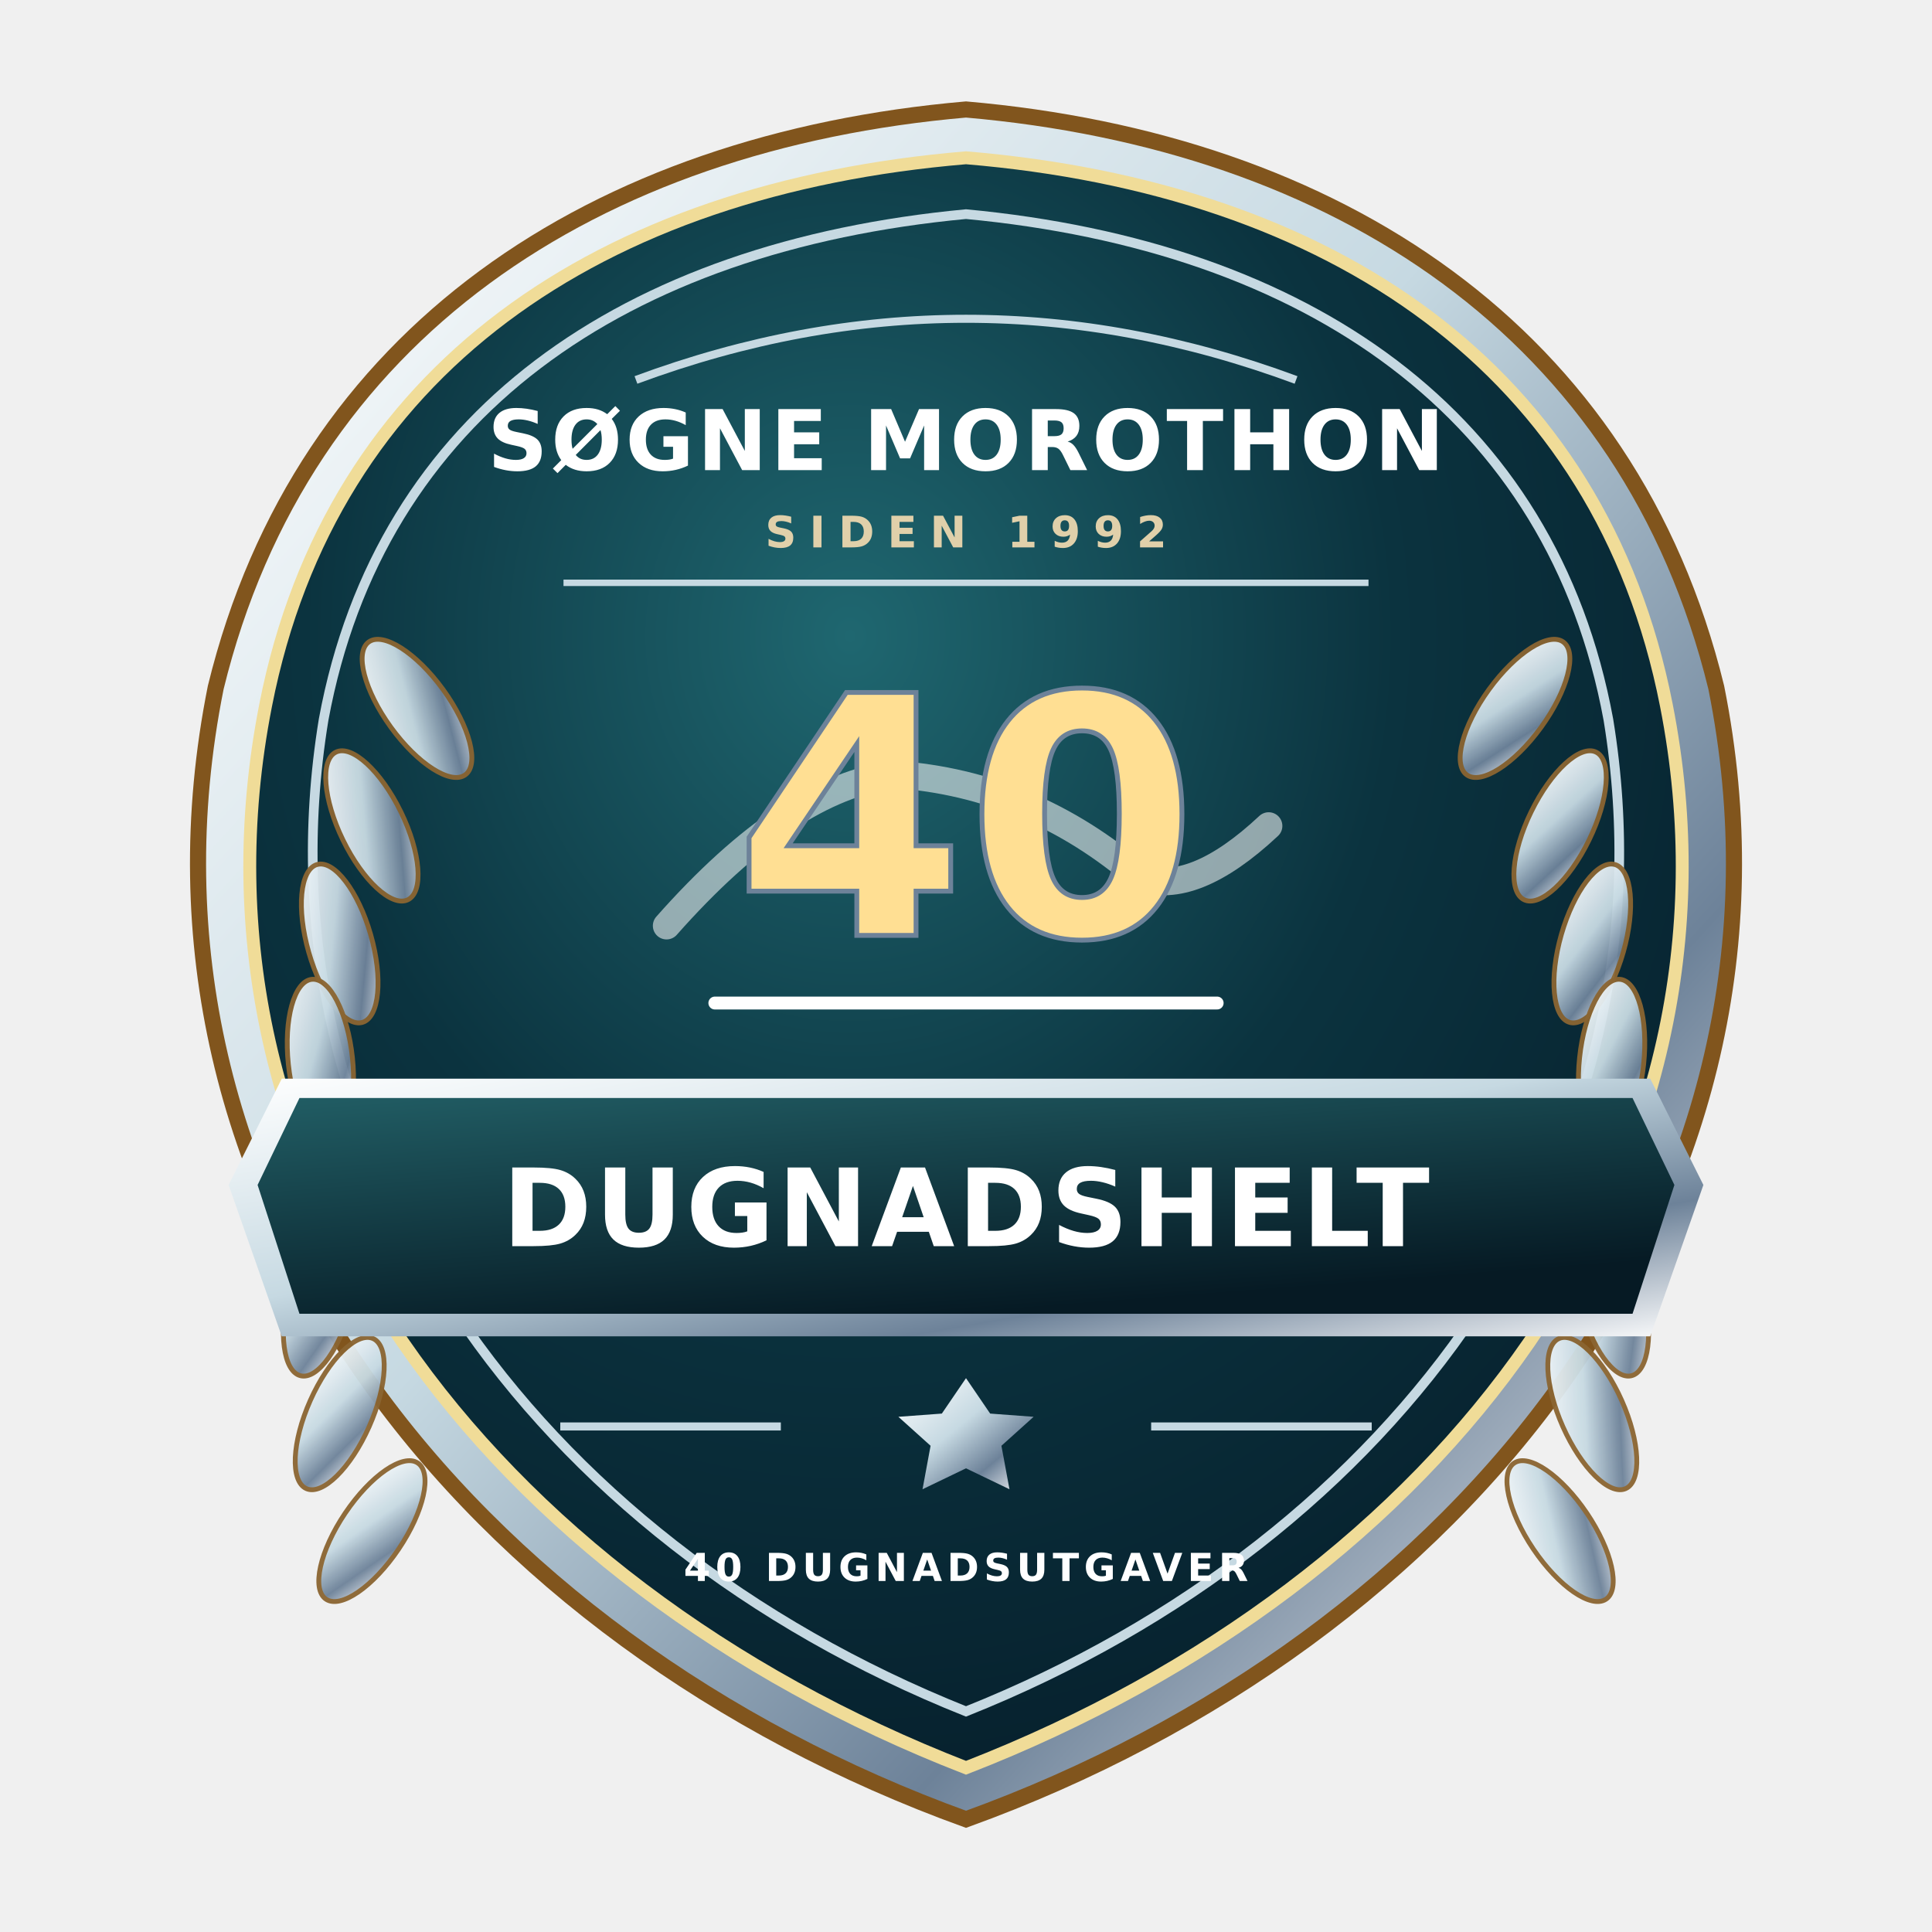
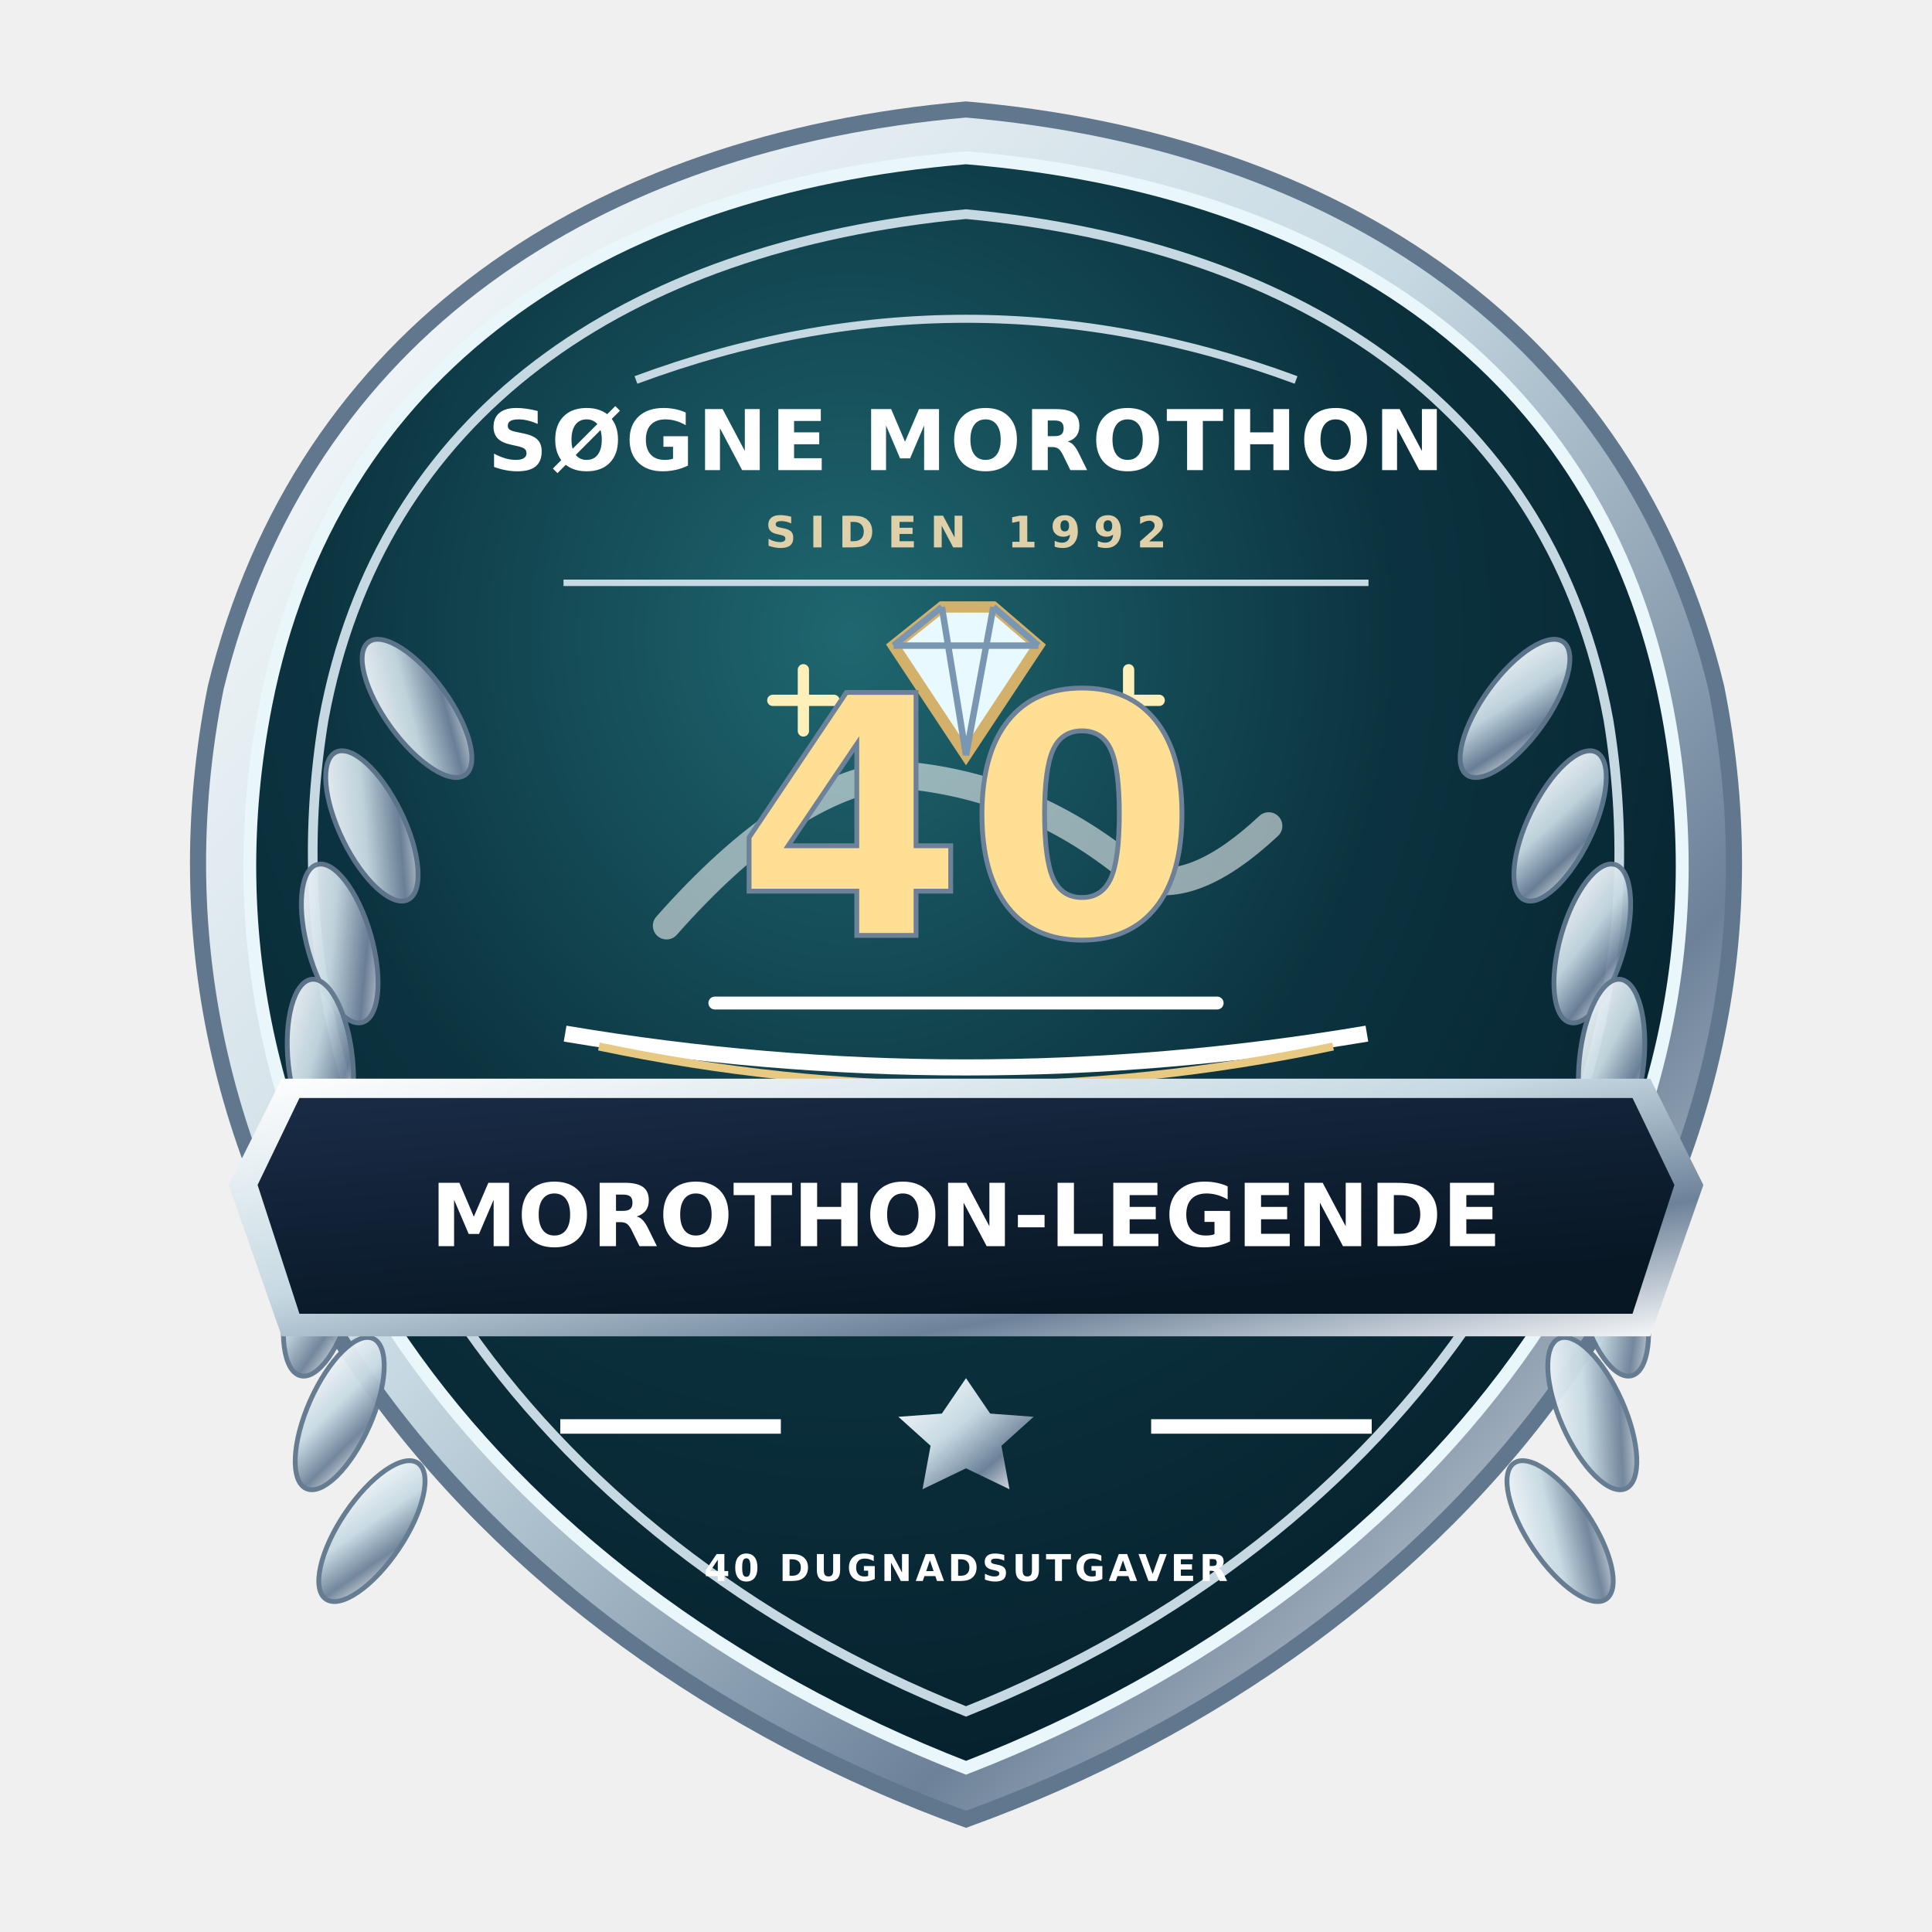
<svg xmlns="http://www.w3.org/2000/svg" width="2400" height="2400" viewBox="0 0 1200 1200">
  <defs>
    <linearGradient id="gold" x1="0" y1="0" x2="1" y2="1">
      <stop offset="0%" stop-color="#FFFFFF" />
      <stop offset="44%" stop-color="#C6D9E2" />
      <stop offset="73%" stop-color="#6D8299" />
      <stop offset="100%" stop-color="#FFFFFF" />
    </linearGradient>
    <radialGradient id="teal" cx="42%" cy="30%" r="82%">
      <stop offset="0%" stop-color="#1F6770" />
      <stop offset="46%" stop-color="#0B333F" />
      <stop offset="100%" stop-color="#051B28" />
    </radialGradient>
    <linearGradient id="ribbon" x1="0" y1="0" x2="0.5" y2="1">
-       <stop offset="0%" stop-color="#215D64" />
-       <stop offset="100%" stop-color="#061A24" />
+       <stop offset="0%" stop-color="#1A2B46" />
+       <stop offset="100%" stop-color="#071724" />
    </linearGradient>
  </defs>
-   <path d="M600 68 C830 88 1012 206 1066 427 C1130 746 907 1019 600 1130 C293 1019 70 746 134 427 C188 206 370 88 600 68Z" fill="url(#gold)" stroke="#81551D" stroke-width="10" />
-   <path d="M600 98 C827 117 994 229 1035 438 C1092 728 896 983 600 1098 C304 983 108 728 165 438 C206 229 373 117 600 98Z" fill="url(#teal)" stroke="#F0DC98" stroke-width="8" />
+   <path d="M600 68 C830 88 1012 206 1066 427 C1130 746 907 1019 600 1130 C293 1019 70 746 134 427 C188 206 370 88 600 68Z" fill="url(#gold)" stroke="#60778D" stroke-width="10" />
+   <path d="M600 98 C827 117 994 229 1035 438 C1092 728 896 983 600 1098 C304 983 108 728 165 438 C206 229 373 117 600 98Z" fill="url(#teal)" stroke="#EAF7FA" stroke-width="8" />
  <path d="M600 133 C812 153 964 257 999 447 C1043 716 868 956 600 1063 C332 956 157 716 201 447 C236 257 388 153 600 133Z" fill="none" stroke="#C6D9E2" stroke-width="6" />
-   <ellipse cx="259" cy="440" rx="20" ry="51" transform="rotate(-36 259 440)" fill="url(#gold)" stroke="#8A6531" stroke-width="3" opacity=".95" />
-   <ellipse cx="231" cy="513" rx="20" ry="51" transform="rotate(-26 231 513)" fill="url(#gold)" stroke="#8A6531" stroke-width="3" opacity=".95" />
-   <ellipse cx="211" cy="586" rx="20" ry="51" transform="rotate(-16 211 586)" fill="url(#gold)" stroke="#8A6531" stroke-width="3" opacity=".95" />
-   <ellipse cx="199" cy="659" rx="20" ry="51" transform="rotate(-6 199 659)" fill="url(#gold)" stroke="#8A6531" stroke-width="3" opacity=".95" />
-   <ellipse cx="195" cy="732" rx="20" ry="51" transform="rotate(4 195 732)" fill="url(#gold)" stroke="#8A6531" stroke-width="3" opacity=".95" />
-   <ellipse cx="199" cy="805" rx="20" ry="51" transform="rotate(14 199 805)" fill="url(#gold)" stroke="#8A6531" stroke-width="3" opacity=".95" />
-   <ellipse cx="211" cy="878" rx="20" ry="51" transform="rotate(24 211 878)" fill="url(#gold)" stroke="#8A6531" stroke-width="3" opacity=".95" />
-   <ellipse cx="231" cy="951" rx="20" ry="51" transform="rotate(34 231 951)" fill="url(#gold)" stroke="#8A6531" stroke-width="3" opacity=".95" />
-   <ellipse cx="941" cy="440" rx="20" ry="51" transform="rotate(36 941 440)" fill="url(#gold)" stroke="#8A6531" stroke-width="3" opacity=".95" />
-   <ellipse cx="969" cy="513" rx="20" ry="51" transform="rotate(26 969 513)" fill="url(#gold)" stroke="#8A6531" stroke-width="3" opacity=".95" />
-   <ellipse cx="989" cy="586" rx="20" ry="51" transform="rotate(16 989 586)" fill="url(#gold)" stroke="#8A6531" stroke-width="3" opacity=".95" />
-   <ellipse cx="1001" cy="659" rx="20" ry="51" transform="rotate(6 1001 659)" fill="url(#gold)" stroke="#8A6531" stroke-width="3" opacity=".95" />
-   <ellipse cx="1005" cy="732" rx="20" ry="51" transform="rotate(-4 1005 732)" fill="url(#gold)" stroke="#8A6531" stroke-width="3" opacity=".95" />
-   <ellipse cx="1001" cy="805" rx="20" ry="51" transform="rotate(-14 1001 805)" fill="url(#gold)" stroke="#8A6531" stroke-width="3" opacity=".95" />
-   <ellipse cx="989" cy="878" rx="20" ry="51" transform="rotate(-24 989 878)" fill="url(#gold)" stroke="#8A6531" stroke-width="3" opacity=".95" />
-   <ellipse cx="969" cy="951" rx="20" ry="51" transform="rotate(-34 969 951)" fill="url(#gold)" stroke="#8A6531" stroke-width="3" opacity=".95" />
+   <ellipse cx="259" cy="440" rx="20" ry="51" transform="rotate(-36 259 440)" fill="url(#gold)" stroke="#60778D" stroke-width="3" opacity=".95" />
+   <ellipse cx="231" cy="513" rx="20" ry="51" transform="rotate(-26 231 513)" fill="url(#gold)" stroke="#60778D" stroke-width="3" opacity=".95" />
+   <ellipse cx="211" cy="586" rx="20" ry="51" transform="rotate(-16 211 586)" fill="url(#gold)" stroke="#60778D" stroke-width="3" opacity=".95" />
+   <ellipse cx="199" cy="659" rx="20" ry="51" transform="rotate(-6 199 659)" fill="url(#gold)" stroke="#60778D" stroke-width="3" opacity=".95" />
+   <ellipse cx="195" cy="732" rx="20" ry="51" transform="rotate(4 195 732)" fill="url(#gold)" stroke="#60778D" stroke-width="3" opacity=".95" />
+   <ellipse cx="199" cy="805" rx="20" ry="51" transform="rotate(14 199 805)" fill="url(#gold)" stroke="#60778D" stroke-width="3" opacity=".95" />
+   <ellipse cx="211" cy="878" rx="20" ry="51" transform="rotate(24 211 878)" fill="url(#gold)" stroke="#60778D" stroke-width="3" opacity=".95" />
+   <ellipse cx="231" cy="951" rx="20" ry="51" transform="rotate(34 231 951)" fill="url(#gold)" stroke="#60778D" stroke-width="3" opacity=".95" />
+   <ellipse cx="941" cy="440" rx="20" ry="51" transform="rotate(36 941 440)" fill="url(#gold)" stroke="#60778D" stroke-width="3" opacity=".95" />
+   <ellipse cx="969" cy="513" rx="20" ry="51" transform="rotate(26 969 513)" fill="url(#gold)" stroke="#60778D" stroke-width="3" opacity=".95" />
+   <ellipse cx="989" cy="586" rx="20" ry="51" transform="rotate(16 989 586)" fill="url(#gold)" stroke="#60778D" stroke-width="3" opacity=".95" />
+   <ellipse cx="1001" cy="659" rx="20" ry="51" transform="rotate(6 1001 659)" fill="url(#gold)" stroke="#60778D" stroke-width="3" opacity=".95" />
+   <ellipse cx="1005" cy="732" rx="20" ry="51" transform="rotate(-4 1005 732)" fill="url(#gold)" stroke="#60778D" stroke-width="3" opacity=".95" />
+   <ellipse cx="1001" cy="805" rx="20" ry="51" transform="rotate(-14 1001 805)" fill="url(#gold)" stroke="#60778D" stroke-width="3" opacity=".95" />
+   <ellipse cx="989" cy="878" rx="20" ry="51" transform="rotate(-24 989 878)" fill="url(#gold)" stroke="#60778D" stroke-width="3" opacity=".95" />
+   <ellipse cx="969" cy="951" rx="20" ry="51" transform="rotate(-34 969 951)" fill="url(#gold)" stroke="#60778D" stroke-width="3" opacity=".95" />
  <path d="M395 236 Q600 160 805 236" stroke="#C6D9E2" stroke-width="5" fill="none" />
  <text x="600" y="292" text-anchor="middle" font-family="DejaVu Sans" font-size="52" font-weight="900" letter-spacing="2" fill="#FFFFFF">SØGNE MOROTHON</text>
  <text x="600" y="340" text-anchor="middle" font-family="DejaVu Sans" font-size="27" font-weight="bold" letter-spacing="8" fill="#E0D0AA">SIDEN 1992</text>
  <path d="M350 362 H850" stroke="#C6D9E2" stroke-width="4" />
+   <path d="M555 401 L585 377 H617 L645 401 L600 469 Z" fill="#E8F9FF" stroke="#D4B16A" stroke-width="7" />
+   <path d="M555 401 H645 M585 377 L600 469 L617 377 M585 377 L555 401 M617 377 L645 401" fill="none" stroke="#7996B2" stroke-width="4" />
+   <path d="M499 416 V454 M480 435 H518 M701 416 V454 M682 435 H720" stroke="#FFF0BA" stroke-width="7" stroke-linecap="round" />
  <g transform="translate(600 505)">
    <path d="M-186 70 Q-110 -16 -44 -24 Q41 -18 108 40 Q141 52 188 8" fill="none" stroke="#FFFFFF" stroke-width="17" stroke-linecap="round" opacity=".55" />
    <text x="0" y="76" text-anchor="middle" font-family="DejaVu Sans" font-size="207" font-weight="900" fill="#FFDF93" stroke="#6D8299" stroke-width="3">40</text>
    <path d="M-156 118 H156" stroke="#FFFFFF" stroke-width="8" stroke-linecap="round" />
  </g>
+   <path d="M351 642 Q600 684 849 642" fill="none" stroke="#FFFFFF" stroke-width="10" />
+   <path d="M372 650 Q600 698 828 650" fill="none" stroke="#E8C982" stroke-width="5" />
  <path d="M175 670 L1025 670 L1058 736 L1025 830 L175 830 L142 736Z" fill="url(#gold)" />
  <path d="M186 682 L1014 682 L1040 736 L1014 816 L186 816 L160 736Z" fill="url(#ribbon)" />
-   <text x="600" y="774" text-anchor="middle" font-family="DejaVu Sans" font-size="67" font-weight="900" letter-spacing="2" fill="#FFFFFF">DUGNADSHELT</text>
-   <path d="M348 886 H485 M715 886 H852" stroke="#C6D9E2" stroke-width="5" />
+   <text x="600" y="774" text-anchor="middle" font-family="DejaVu Sans" font-size="54" font-weight="900" letter-spacing="0.2" fill="#FFFFFF">MOROTHON-LEGENDE</text>
+   <path d="M348 886 H485 M715 886 H852" stroke="#FFFFFF" stroke-width="9" />
  <polygon points="600,856 615,878 642,880 622,898 627,925 600,912 573,925 578,898 558,880 585,878" fill="url(#gold)" />
-   <text x="600" y="982" text-anchor="middle" font-family="DejaVu Sans" font-size="24" letter-spacing="3" font-weight="bold" fill="#FFFFFF">40 DUGNADSUTGAVER</text>
+   <text x="600" y="982" text-anchor="middle" font-family="DejaVu Sans" font-size="23" letter-spacing="2.2" font-weight="bold" fill="#FFFFFF">40 DUGNADSUTGAVER</text>
</svg>
